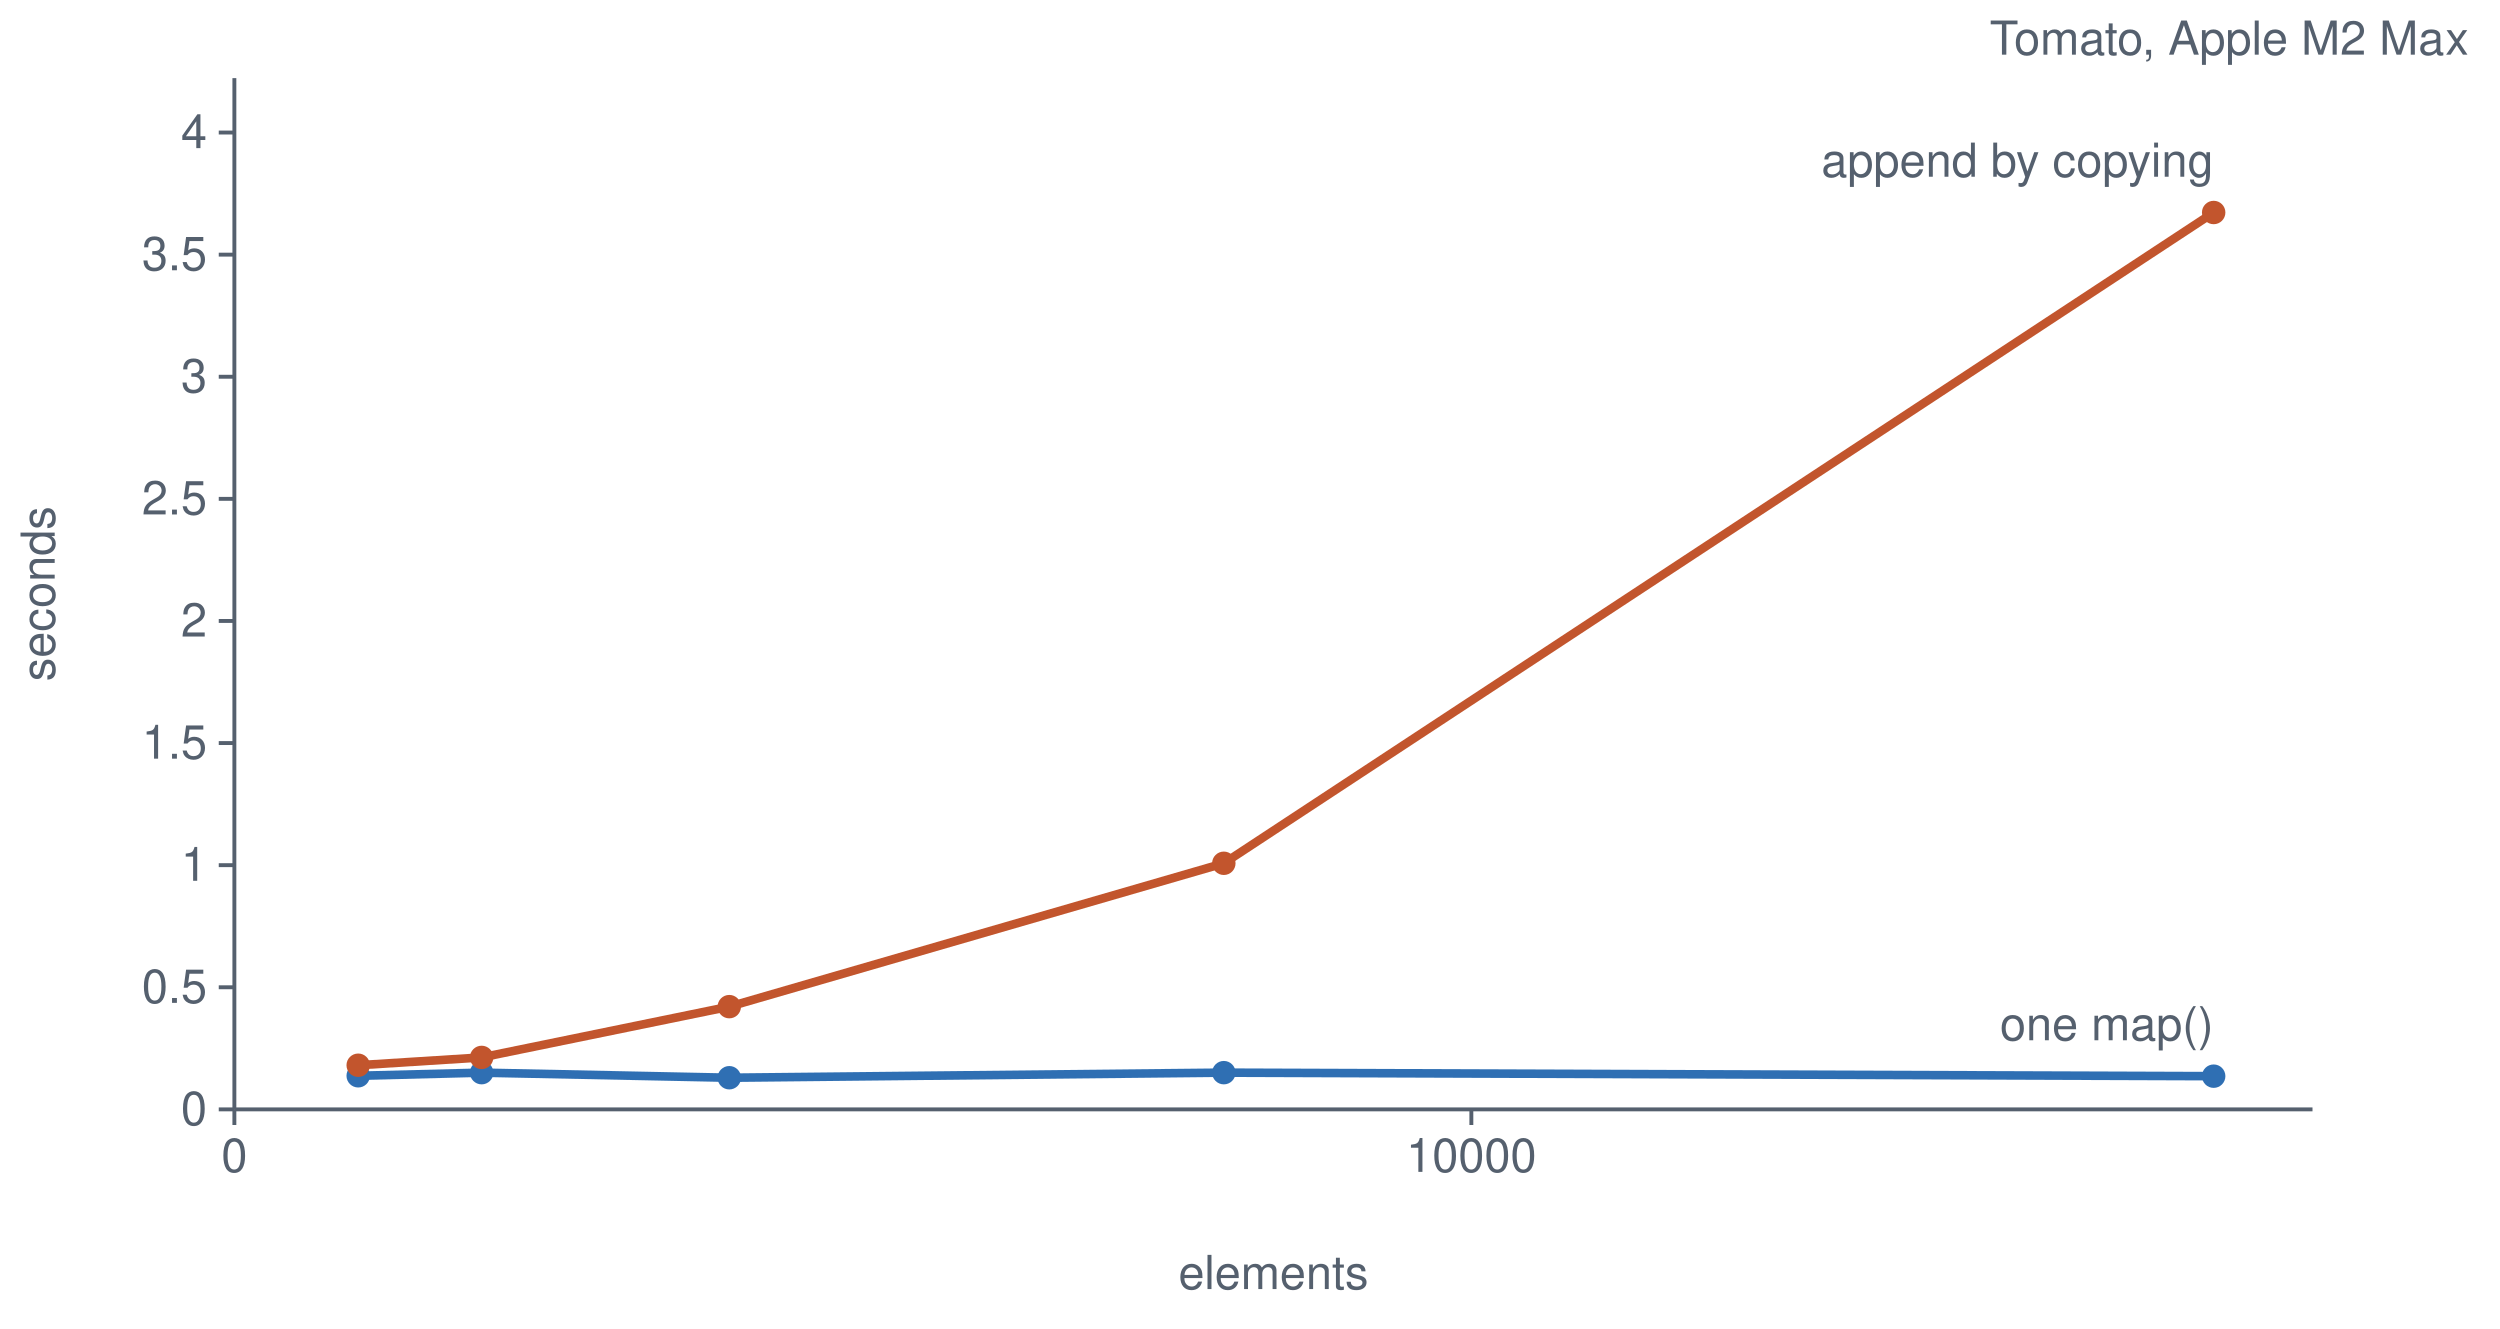
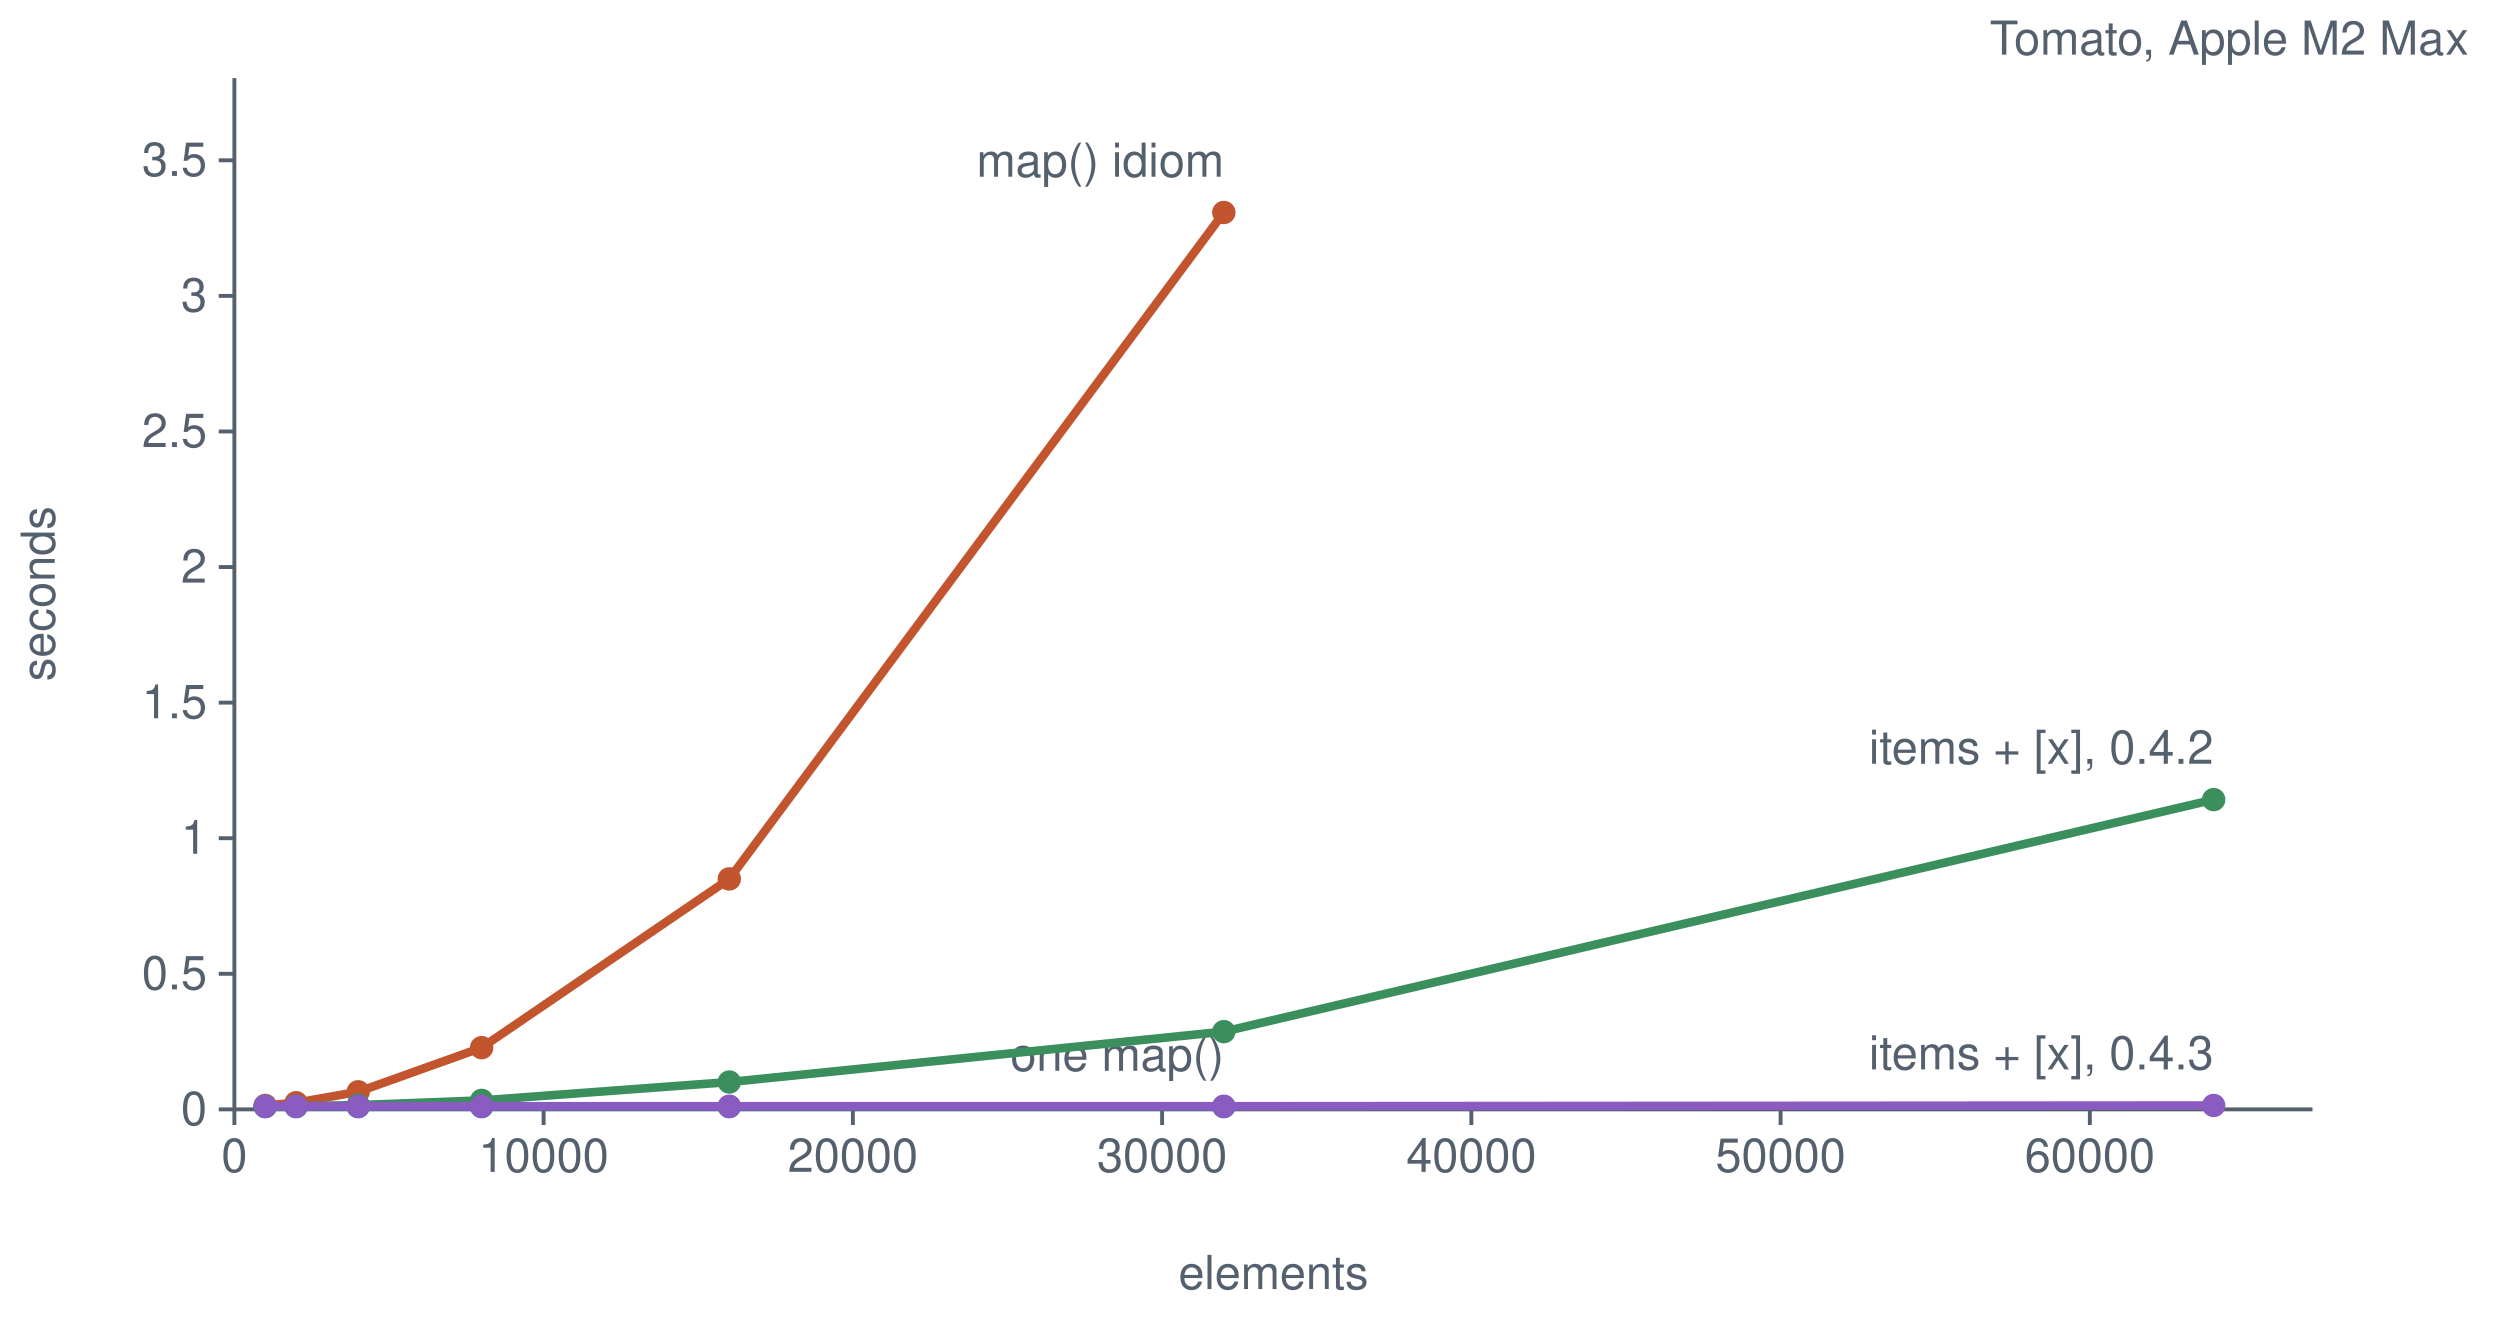
<svg xmlns="http://www.w3.org/2000/svg" viewBox="0 0 640 340" width="640" height="340">
  <style>text{font-family:-apple-system,'Segoe UI',Helvetica,Arial,sans-serif;font-size:12px;fill:#55606e}</style>
  <line x1="60.0" y1="284.0" x2="592.0" y2="284.0" stroke="#55606e" />
  <line x1="60.0" y1="284.0" x2="60.0" y2="20.0" stroke="#55606e" />
  <line x1="60.0" y1="284.0" x2="60.0" y2="288.0" stroke="#55606e" />
  <text x="60.0" y="300.0" text-anchor="middle">0</text>
+   <line x1="139.167" y1="284.0" x2="139.167" y2="288.0" stroke="#55606e" />
+   <text x="139.167" y="300.0" text-anchor="middle">10000</text>
+   <line x1="218.333" y1="284.0" x2="218.333" y2="288.0" stroke="#55606e" />
+   <text x="218.333" y="300.0" text-anchor="middle">20000</text>
+   <line x1="297.5" y1="284.0" x2="297.5" y2="288.0" stroke="#55606e" />
+   <text x="297.5" y="300.0" text-anchor="middle">30000</text>
  <line x1="376.667" y1="284.0" x2="376.667" y2="288.0" stroke="#55606e" />
-   <text x="376.667" y="300.0" text-anchor="middle">10000</text>
+   <text x="376.667" y="300.0" text-anchor="middle">40000</text>
+   <line x1="455.833" y1="284.0" x2="455.833" y2="288.0" stroke="#55606e" />
+   <text x="455.833" y="300.0" text-anchor="middle">50000</text>
+   <line x1="535.0" y1="284.0" x2="535.0" y2="288.0" stroke="#55606e" />
+   <text x="535.0" y="300.0" text-anchor="middle">60000</text>
  <line x1="56.0" y1="284.0" x2="60.0" y2="284.0" stroke="#55606e" />
  <text x="53.0" y="288.0" text-anchor="end">0</text>
-   <line x1="56.0" y1="252.741" x2="60.0" y2="252.741" stroke="#55606e" />
-   <text x="53.0" y="256.741" text-anchor="end">0.5</text>
-   <line x1="56.0" y1="221.482" x2="60.0" y2="221.482" stroke="#55606e" />
-   <text x="53.0" y="225.482" text-anchor="end">1</text>
-   <line x1="56.0" y1="190.223" x2="60.0" y2="190.223" stroke="#55606e" />
-   <text x="53.0" y="194.223" text-anchor="end">1.5</text>
-   <line x1="56.0" y1="158.964" x2="60.0" y2="158.964" stroke="#55606e" />
-   <text x="53.0" y="162.964" text-anchor="end">2</text>
-   <line x1="56.0" y1="127.706" x2="60.0" y2="127.706" stroke="#55606e" />
-   <text x="53.0" y="131.706" text-anchor="end">2.5</text>
-   <line x1="56.0" y1="96.447" x2="60.0" y2="96.447" stroke="#55606e" />
-   <text x="53.0" y="100.447" text-anchor="end">3</text>
-   <line x1="56.0" y1="65.188" x2="60.0" y2="65.188" stroke="#55606e" />
-   <text x="53.0" y="69.188" text-anchor="end">3.5</text>
-   <line x1="56.0" y1="33.929" x2="60.0" y2="33.929" stroke="#55606e" />
-   <text x="53.0" y="37.929" text-anchor="end">4</text>
+   <line x1="56.0" y1="249.291" x2="60.0" y2="249.291" stroke="#55606e" />
+   <text x="53.0" y="253.291" text-anchor="end">0.5</text>
+   <line x1="56.0" y1="214.582" x2="60.0" y2="214.582" stroke="#55606e" />
+   <text x="53.0" y="218.582" text-anchor="end">1</text>
+   <line x1="56.0" y1="179.873" x2="60.0" y2="179.873" stroke="#55606e" />
+   <text x="53.0" y="183.873" text-anchor="end">1.5</text>
+   <line x1="56.0" y1="145.164" x2="60.0" y2="145.164" stroke="#55606e" />
+   <text x="53.0" y="149.164" text-anchor="end">2</text>
+   <line x1="56.0" y1="110.455" x2="60.0" y2="110.455" stroke="#55606e" />
+   <text x="53.0" y="114.455" text-anchor="end">2.5</text>
+   <line x1="56.0" y1="75.746" x2="60.0" y2="75.746" stroke="#55606e" />
+   <text x="53.0" y="79.746" text-anchor="end">3</text>
+   <line x1="56.0" y1="41.037" x2="60.0" y2="41.037" stroke="#55606e" />
+   <text x="53.0" y="45.037" text-anchor="end">3.5</text>
  <text x="326.0" y="330" text-anchor="middle">elements</text>
  <text x="14" y="152.0" text-anchor="middle" transform="rotate(-90 14 152.0)">seconds</text>
-   <polyline points="91.7,275.4 123.3,274.6 186.7,275.9 313.3,274.6 566.7,275.5" fill="none" stroke="#2f6fb3" stroke-width="2.2" />
-   <circle cx="91.7" cy="275.4" r="3" fill="#2f6fb3" />
-   <circle cx="123.3" cy="274.6" r="3" fill="#2f6fb3" />
-   <circle cx="186.7" cy="275.9" r="3" fill="#2f6fb3" />
-   <circle cx="313.3" cy="274.6" r="3" fill="#2f6fb3" />
-   <circle cx="566.7" cy="275.5" r="3" fill="#2f6fb3" />
-   <text x="566.667" y="266.315" fill="#2f6fb3" text-anchor="end">one map()</text>
-   <polyline points="91.7,272.7 123.3,270.7 186.7,257.7 313.3,221.0 566.7,54.4" fill="none" stroke="#c2552d" stroke-width="2.2" />
-   <circle cx="91.7" cy="272.7" r="3" fill="#c2552d" />
-   <circle cx="123.3" cy="270.7" r="3" fill="#c2552d" />
-   <circle cx="186.7" cy="257.7" r="3" fill="#c2552d" />
-   <circle cx="313.3" cy="221.0" r="3" fill="#c2552d" />
-   <circle cx="566.7" cy="54.4" r="3" fill="#c2552d" />
-   <text x="566.667" y="45.252" fill="#c2552d" text-anchor="end">append by copying</text>
+   <polyline points="67.9,283.3 75.8,283.3 91.7,283.3 123.3,283.3 186.7,283.3 313.3,283.3" fill="none" stroke="#2f6fb3" stroke-width="2.2" />
+   <circle cx="67.9" cy="283.3" r="3" fill="#2f6fb3" />
+   <circle cx="75.8" cy="283.3" r="3" fill="#2f6fb3" />
+   <circle cx="91.7" cy="283.3" r="3" fill="#2f6fb3" />
+   <circle cx="123.3" cy="283.3" r="3" fill="#2f6fb3" />
+   <circle cx="186.7" cy="283.3" r="3" fill="#2f6fb3" />
+   <circle cx="313.3" cy="283.3" r="3" fill="#2f6fb3" />
+   <text x="313.333" y="274.123" fill="#2f6fb3" text-anchor="end">one map()</text>
+   <polyline points="67.9,283.0 75.8,282.3 91.7,279.5 123.3,268.2 186.7,225.0 313.3,54.4" fill="none" stroke="#c2552d" stroke-width="2.2" />
+   <circle cx="67.9" cy="283.0" r="3" fill="#c2552d" />
+   <circle cx="75.8" cy="282.3" r="3" fill="#c2552d" />
+   <circle cx="91.7" cy="279.5" r="3" fill="#c2552d" />
+   <circle cx="123.3" cy="268.2" r="3" fill="#c2552d" />
+   <circle cx="186.7" cy="225.0" r="3" fill="#c2552d" />
+   <circle cx="313.3" cy="54.4" r="3" fill="#c2552d" />
+   <text x="313.333" y="45.252" fill="#c2552d" text-anchor="end">map() idiom</text>
+   <polyline points="67.9,283.2 75.8,283.2 91.7,282.9 123.3,281.7 186.7,277.0 313.3,264.1 566.7,204.7" fill="none" stroke="#3a8f5c" stroke-width="2.2" />
+   <circle cx="67.9" cy="283.2" r="3" fill="#3a8f5c" />
+   <circle cx="75.8" cy="283.2" r="3" fill="#3a8f5c" />
+   <circle cx="91.7" cy="282.9" r="3" fill="#3a8f5c" />
+   <circle cx="123.3" cy="281.7" r="3" fill="#3a8f5c" />
+   <circle cx="186.7" cy="277.0" r="3" fill="#3a8f5c" />
+   <circle cx="313.3" cy="264.1" r="3" fill="#3a8f5c" />
+   <circle cx="566.7" cy="204.7" r="3" fill="#3a8f5c" />
+   <text x="566.667" y="195.542" fill="#3a8f5c" text-anchor="end">items + [x], 0.4.2</text>
+   <polyline points="67.9,283.2 75.8,283.2 91.7,283.2 123.3,283.2 186.7,283.2 313.3,283.2 566.7,283.0" fill="none" stroke="#8a5cc2" stroke-width="2.2" />
+   <circle cx="67.9" cy="283.2" r="3" fill="#8a5cc2" />
+   <circle cx="75.8" cy="283.2" r="3" fill="#8a5cc2" />
+   <circle cx="91.7" cy="283.2" r="3" fill="#8a5cc2" />
+   <circle cx="123.3" cy="283.2" r="3" fill="#8a5cc2" />
+   <circle cx="186.7" cy="283.2" r="3" fill="#8a5cc2" />
+   <circle cx="313.3" cy="283.2" r="3" fill="#8a5cc2" />
+   <circle cx="566.7" cy="283.0" r="3" fill="#8a5cc2" />
+   <text x="566.667" y="273.776" fill="#8a5cc2" text-anchor="end">items + [x], 0.4.3</text>
  <text x="632" y="14" text-anchor="end">Tomato, Apple M2 Max</text>
</svg>
